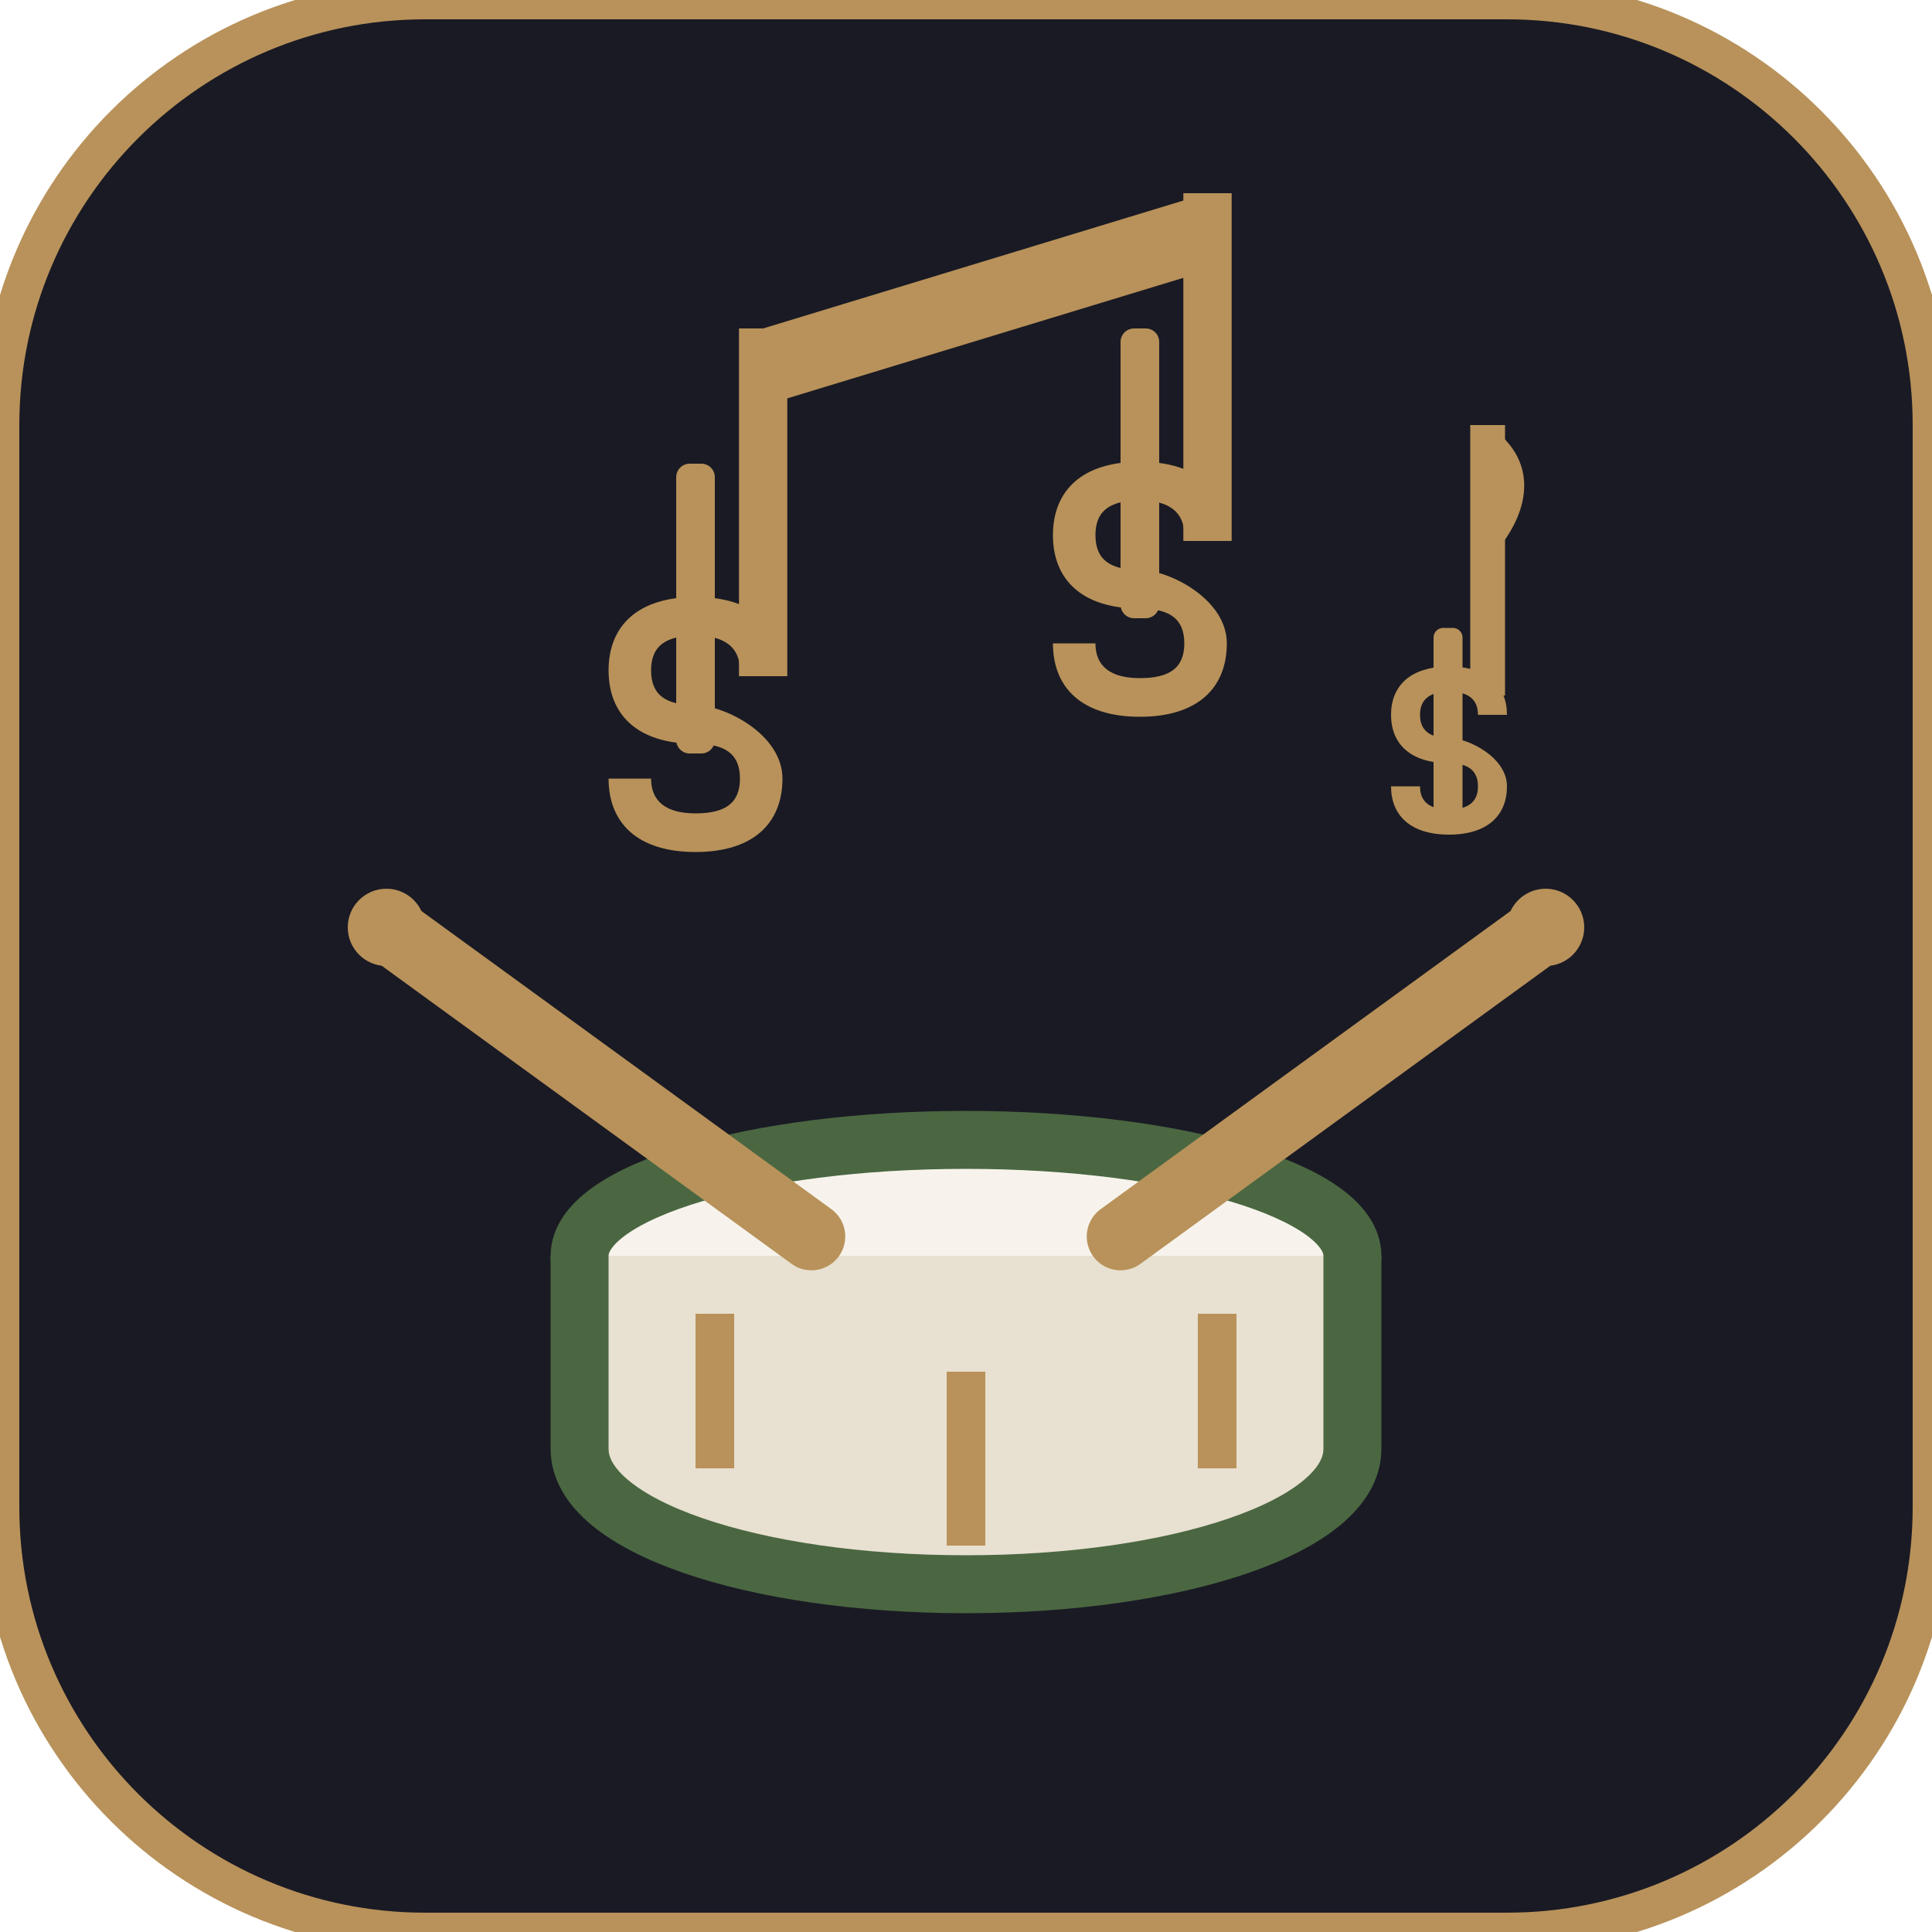
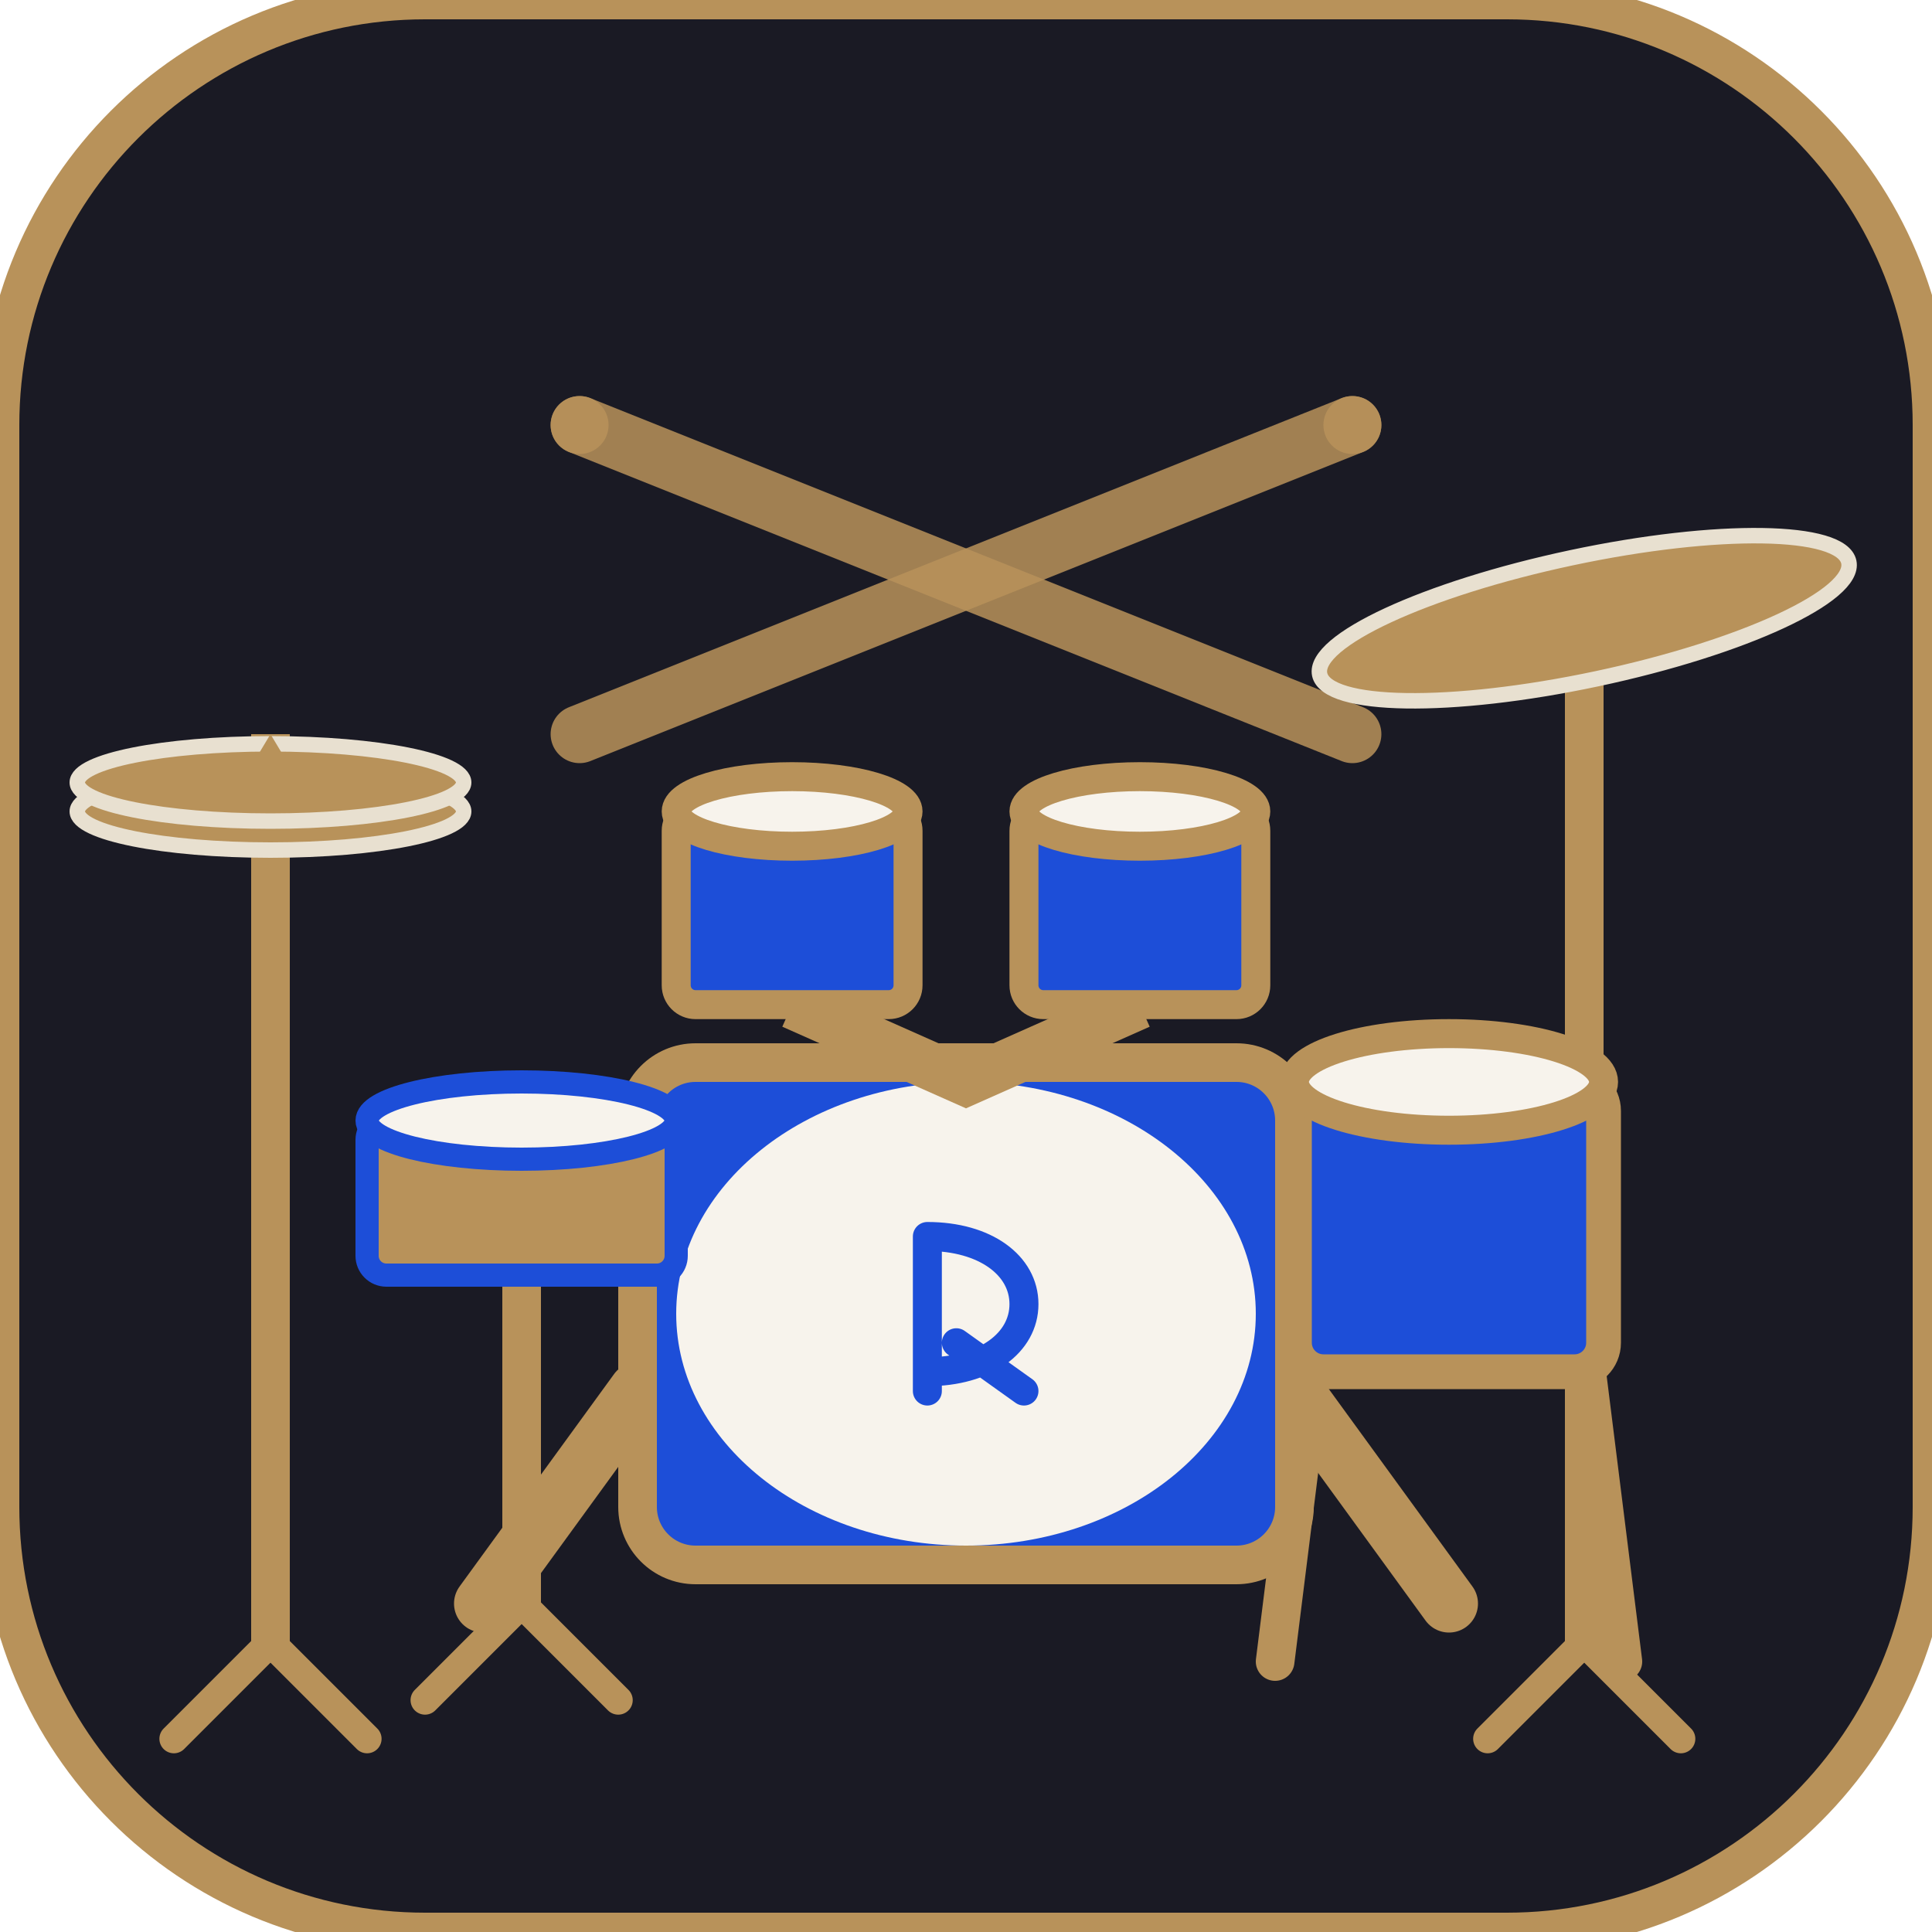
<svg xmlns="http://www.w3.org/2000/svg" viewBox="0 0 100 100" width="100" height="100">
  <rect width="100" height="100" rx="22" fill="#1A1A24" stroke="#B8925A" stroke-width="2" />
-   <ellipse cx="50" cy="65" rx="20" ry="6" fill="#F7F3EC" stroke="#4A6741" stroke-width="3" />
-   <path d="M30 65 v10 c0 4 9 7 20 7 s20-3 20-7 v-10" fill="#E8E0D0" stroke="#4A6741" stroke-width="3" />
-   <line x1="37" y1="68" x2="37" y2="76" stroke="#B8925A" stroke-width="2" />
-   <line x1="50" y1="71" x2="50" y2="80" stroke="#B8925A" stroke-width="2" />
-   <line x1="63" y1="68" x2="63" y2="76" stroke="#B8925A" stroke-width="2" />
-   <line x1="20" y1="48" x2="42" y2="64" stroke="#B8925A" stroke-width="3.5" stroke-linecap="round" />
-   <circle cx="20" cy="48" r="2" fill="#B8925A" />
-   <line x1="80" y1="48" x2="58" y2="64" stroke="#B8925A" stroke-width="3.5" stroke-linecap="round" />
-   <circle cx="80" cy="48" r="2" fill="#B8925A" />
-   <path d="M36 38.5 c-3 0 -4.5 -1.5 -4.5 -3.8 s1.5 -3.8 4.5 -3.8 s4.5 1.5 4.5 3.8 h-2.2 c0 -1.2 -0.8 -1.8 -2.3 -1.8 s-2.3 0.5 -2.3 1.8 s0.8 1.8 2.3 1.8 s4.5 1.5 4.5 3.8 s-1.5 3.8 -4.5 3.8 s-4.5 -1.5 -4.5 -3.8 h2.2 c0 1.2 0.8 1.8 2.3 1.8 s2.3 -0.5 2.3 -1.8 s-0.8 -1.8 -2.3 -1.8 z" fill="#B8925A" />
-   <rect x="35" y="24" width="2" height="15" rx="0.7" fill="#B8925A" />
-   <line x1="39.5" y1="35" x2="39.5" y2="17" stroke="#B8925A" stroke-width="2.5" />
-   <path d="M59 31.5 c-3 0 -4.5 -1.5 -4.5 -3.8 s1.5 -3.8 4.5 -3.8 s4.5 1.5 4.5 3.8 h-2.2 c0 -1.2 -0.8 -1.8 -2.3 -1.8 s-2.3 0.5 -2.3 1.8 s0.8 1.8 2.3 1.8 s4.5 1.5 4.5 3.8 s-1.5 3.8 -4.5 3.8 s-4.5 -1.5 -4.5 -3.8 h2.2 c0 1.2 0.8 1.8 2.3 1.8 s2.3 -0.5 2.3 -1.8 s-0.8 -1.8 -2.3 -1.8 z" fill="#B8925A" />
-   <rect x="58" y="17" width="2" height="15" rx="0.7" fill="#B8925A" />
-   <line x1="62.5" y1="28" x2="62.5" y2="10" stroke="#B8925A" stroke-width="2.5" />
-   <polygon points="39.5,17 62.5,10 62.5,14 39.5,21" fill="#B8925A" />
-   <path d="M75 39.5 c-2 0 -3 -1 -3 -2.5 s1 -2.5 3 -2.5 s3 1 3 2.5 h-1.5 c0 -0.8 -0.5 -1.2 -1.5 -1.2 s-1.5 0.4 -1.5 1.2 s0.5 1.2 1.5 1.2 s3 1 3 2.5 s-1 2.5 -3 2.5 s-3 -1 -3 -2.5 h1.5 c0 0.8 0.5 1.2 1.5 1.2 s1.5 -0.4 1.5 -1.2 s-0.5 -1.2 -1.5 -1.2 z" fill="#B8925A" />
-   <rect x="74.2" y="32.5" width="1.5" height="10" rx="0.5" fill="#B8925A" />
-   <line x1="77" y1="36" x2="77" y2="22" stroke="#B8925A" stroke-width="1.8" />
-   <path d="M77 22 c3 2 2 5 0 7 c1 -2.5 0 -5 0 -7" fill="#B8925A" />
+   <line x1="30" y1="22" x2="70" y2="38" stroke="#B8925A" stroke-width="3" stroke-linecap="round" opacity="0.85" />
+   <circle cx="30" cy="22" r="1.5" fill="#B8925A" opacity="0.85" />
+   <line x1="70" y1="22" x2="30" y2="38" stroke="#B8925A" stroke-width="3" stroke-linecap="round" opacity="0.85" />
+   <circle cx="70" cy="22" r="1.5" fill="#B8925A" opacity="0.85" />
+   <line x1="14" y1="38" x2="14" y2="85" stroke="#B8925A" stroke-width="2" />
+   <line x1="14" y1="85" x2="9" y2="90" stroke="#B8925A" stroke-width="1.5" stroke-linecap="round" />
+   <line x1="14" y1="85" x2="19" y2="90" stroke="#B8925A" stroke-width="1.5" stroke-linecap="round" />
+   <line x1="27" y1="62" x2="27" y2="83" stroke="#B8925A" stroke-width="2" />
+   <line x1="27" y1="83" x2="22" y2="88" stroke="#B8925A" stroke-width="1.5" stroke-linecap="round" />
+   <line x1="27" y1="83" x2="32" y2="88" stroke="#B8925A" stroke-width="1.5" stroke-linecap="round" />
+   <line x1="82" y1="32" x2="82" y2="85" stroke="#B8925A" stroke-width="2" />
+   <line x1="82" y1="85" x2="77" y2="90" stroke="#B8925A" stroke-width="1.5" stroke-linecap="round" />
+   <line x1="82" y1="85" x2="87" y2="90" stroke="#B8925A" stroke-width="1.5" stroke-linecap="round" />
+   <line x1="68" y1="70" x2="66" y2="86" stroke="#B8925A" stroke-width="2" stroke-linecap="round" />
+   <line x1="82" y1="70" x2="84" y2="86" stroke="#B8925A" stroke-width="2" stroke-linecap="round" />
+   <line x1="33" y1="72" x2="25" y2="83" stroke="#B8925A" stroke-width="3" stroke-linecap="round" />
+   <line x1="67" y1="72" x2="75" y2="83" stroke="#B8925A" stroke-width="3" stroke-linecap="round" />
+   <rect x="33" y="55" width="34" height="26" rx="3" fill="#1D4ED8" stroke="#B8925A" stroke-width="2" />
+   <ellipse cx="50" cy="68" rx="15" ry="12" fill="#F7F3EC" />
+   <path d="M48 64 v8 M48 64 c3 0 5 1.5 5 3.5 s-2 3.5-5 3.5 M49.5 69.5 l3.5 2.5" stroke="#1D4ED8" stroke-width="1.5" stroke-linecap="round" fill="none" />
+   <rect x="67" y="56" width="16" height="15" rx="1.5" fill="#1D4ED8" stroke="#B8925A" stroke-width="1.8" />
+   <ellipse cx="75" cy="56" rx="8" ry="2.5" fill="#F7F3EC" stroke="#B8925A" stroke-width="1.5" />
+   <rect x="19" y="58" width="16" height="8" rx="1" fill="#B8925A" stroke="#1D4ED8" stroke-width="1.2" />
+   <ellipse cx="27" cy="58" rx="8" ry="2" fill="#F7F3EC" stroke="#1D4ED8" stroke-width="1.2" />
+   <path d="M41 52 L50 56 L59 52" stroke="#B8925A" stroke-width="2.5" fill="none" />
+   <rect x="35" y="42" width="12" height="10" rx="1" fill="#1D4ED8" stroke="#B8925A" stroke-width="1.5" />
+   <ellipse cx="41" cy="42" rx="6" ry="1.8" fill="#F7F3EC" stroke="#B8925A" stroke-width="1.5" />
+   <rect x="53" y="42" width="12" height="10" rx="1" fill="#1D4ED8" stroke="#B8925A" stroke-width="1.5" />
+   <ellipse cx="59" cy="42" rx="6" ry="1.8" fill="#F7F3EC" stroke="#B8925A" stroke-width="1.5" />
+   <ellipse cx="14" cy="42" rx="10" ry="2" fill="#B8925A" stroke="#E8E0D0" stroke-width="0.8" />
+   <ellipse cx="14" cy="40.5" rx="10" ry="2" fill="#B8925A" stroke="#E8E0D0" stroke-width="0.8" />
+   <polygon points="12.5,40.5 15.5,40.5 14,38" fill="#B8925A" />
+   <g transform="rotate(-12 82 32)">
+     <ellipse cx="82" cy="32" rx="14" ry="3.2" fill="#B8925A" stroke="#E8E0D0" stroke-width="0.8" />
+     <polygon points="80.5,32 83.5,32 82,29.5" fill="#B8925A" />
+   </g>
</svg>
